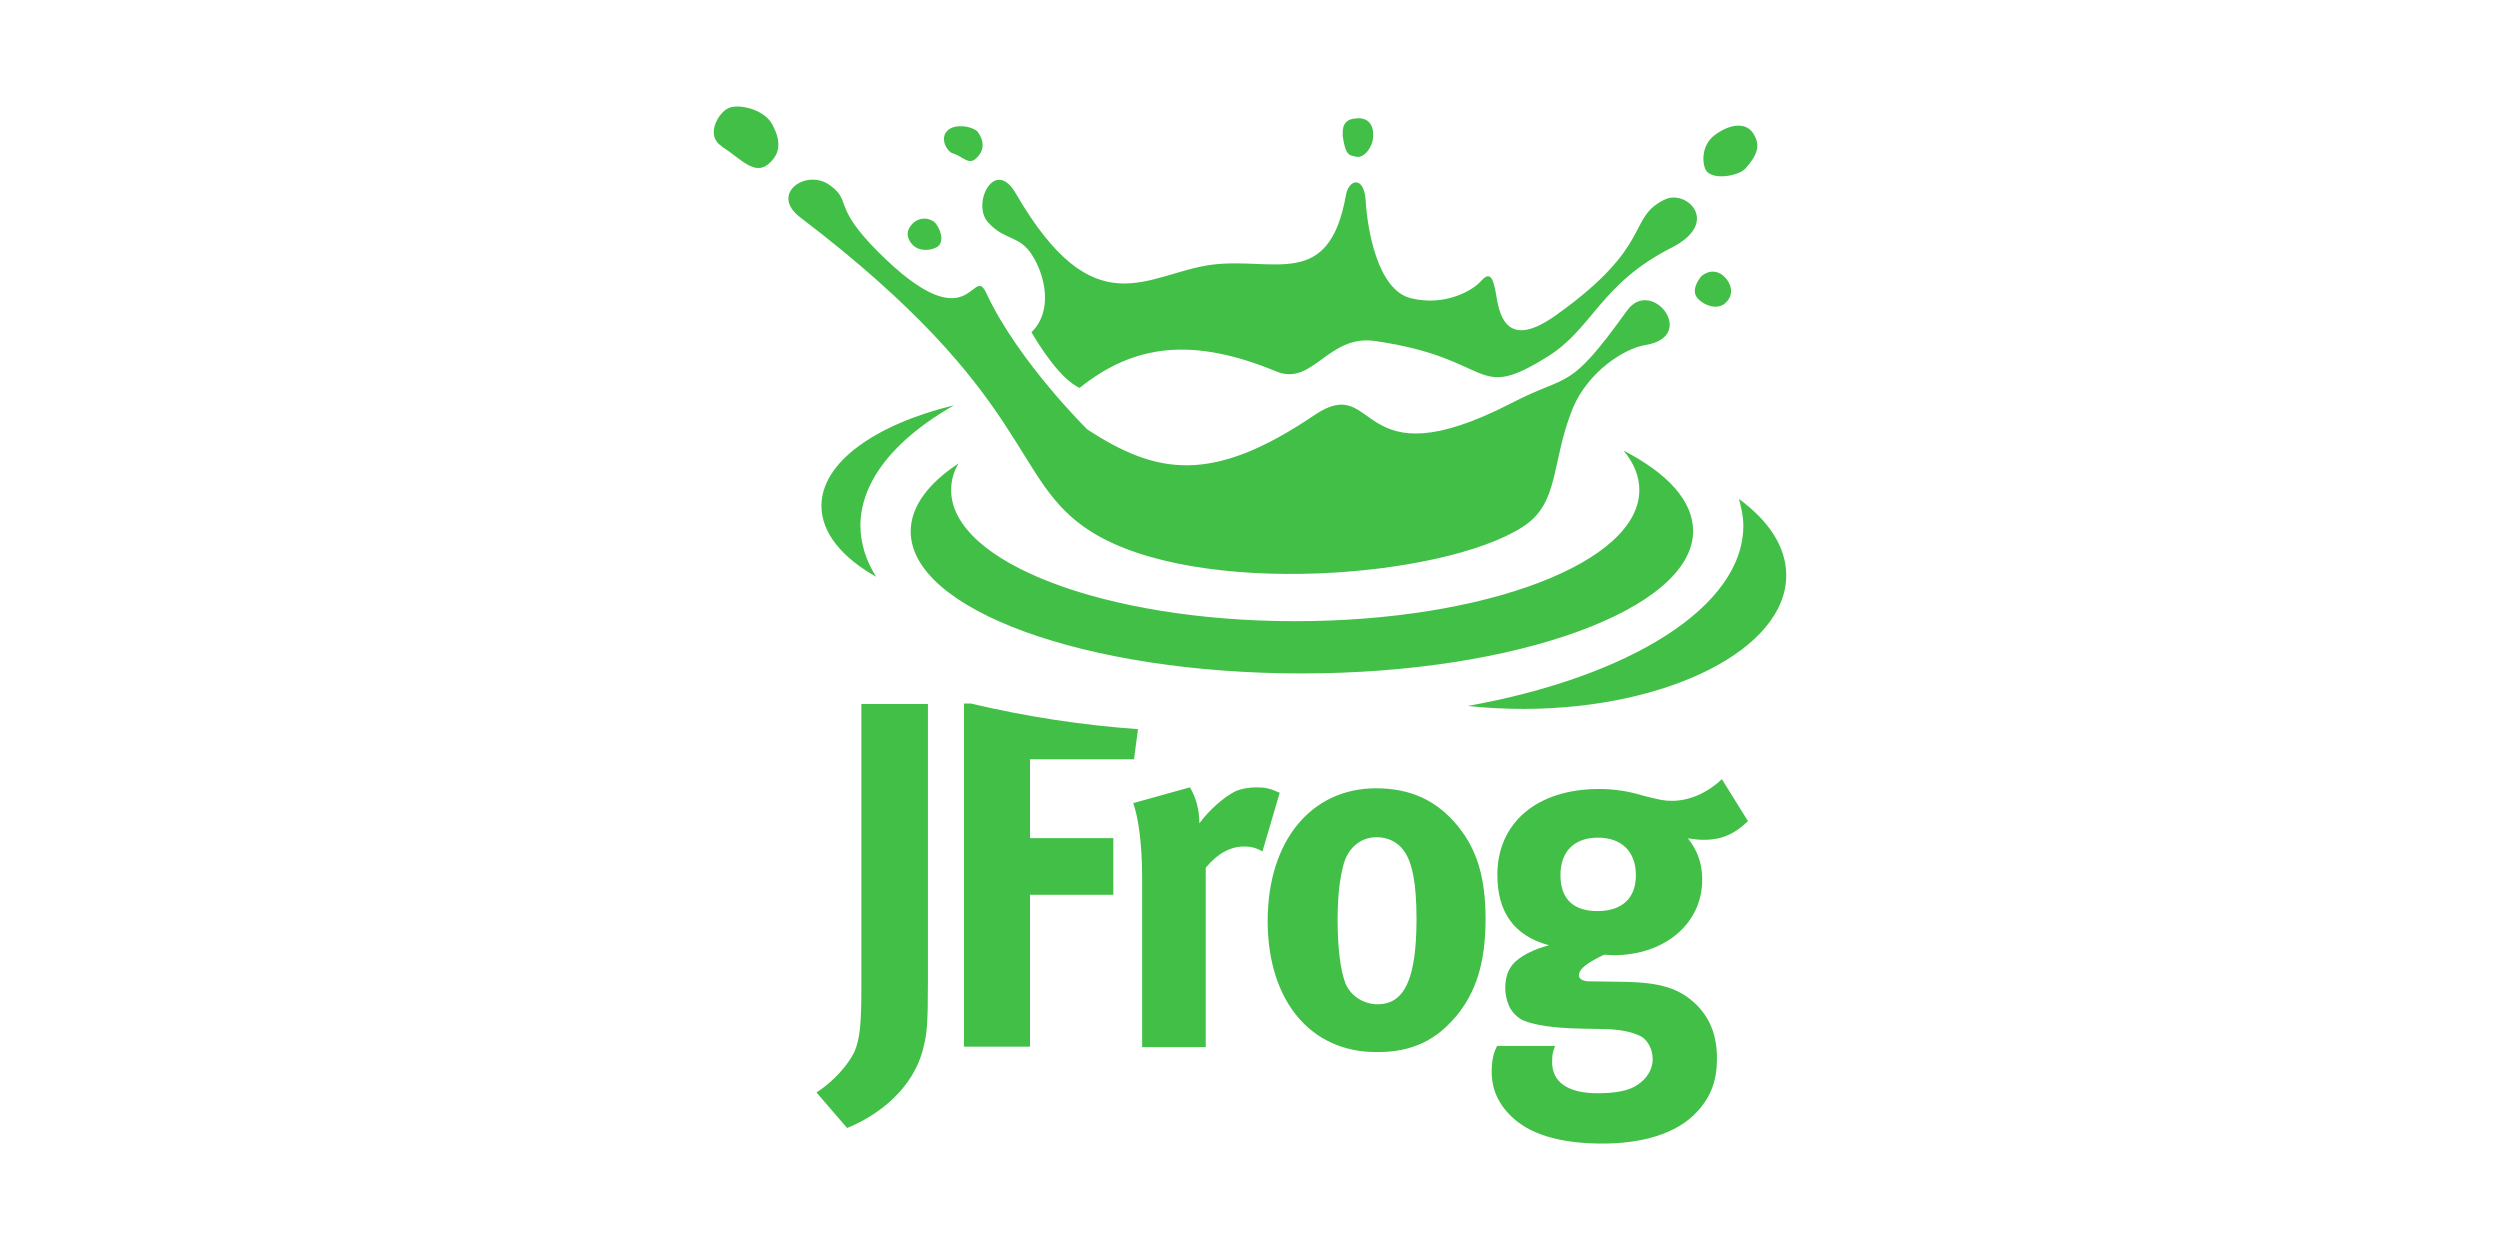
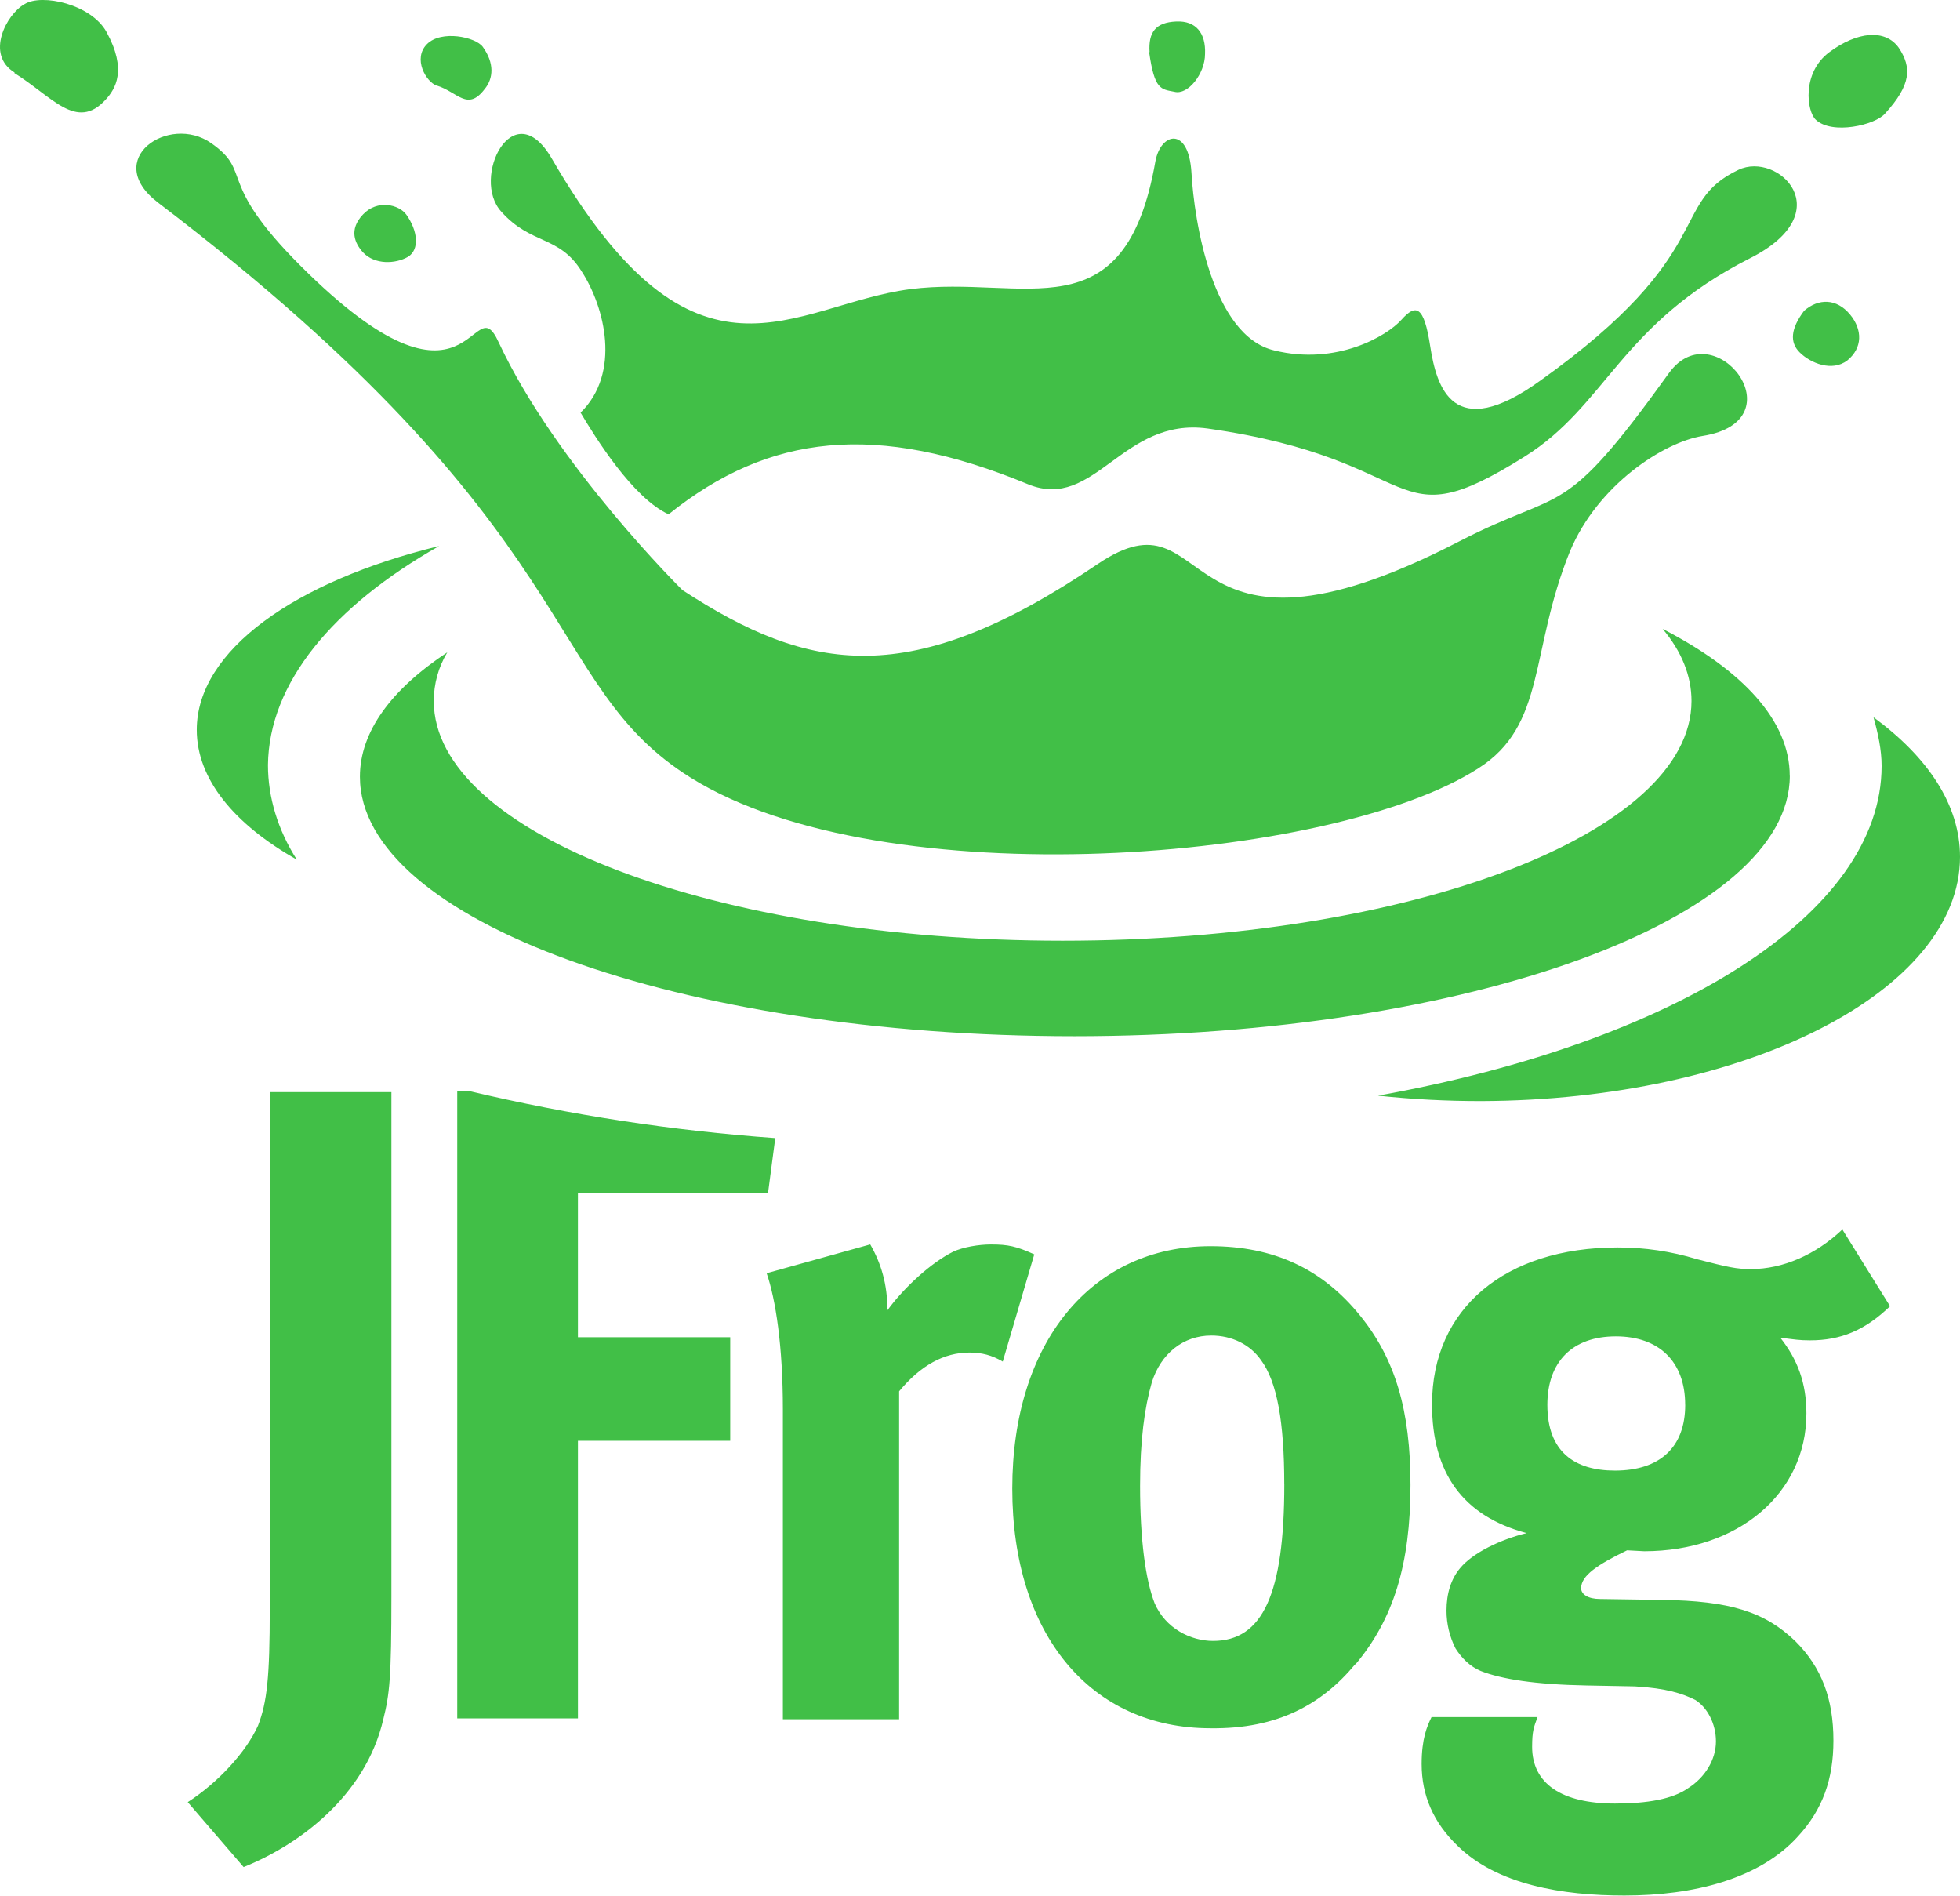
- <svg xmlns="http://www.w3.org/2000/svg" width="120" height="60">
+ <svg xmlns="http://www.w3.org/2000/svg" viewBox="34.261 5.113 51.479 49.778" width="51.479px" height="49.778px">
  <path d="M57.117 37.792l-2.72.757c.237.686.426 1.917.426 3.573v8.14h3.053V41.65c.568-.686 1.183-1.018 1.846-1.018.33 0 .592.07.876.237l.828-2.816c-.473-.213-.686-.26-1.136-.26-.33 0-.734.07-.994.19-.568.284-1.278.923-1.727 1.538 0-.686-.166-1.23-.45-1.727zM46.6 33.77h-.33v16.47h3.17v-7.29h4v-2.72h-4v-3.786h4.993l.19-1.444a50.36 50.36 0 0 1-8.022-1.231zm-7.407 18.67l1.467 1.704c1.42-.568 3.195-1.846 3.668-3.88.166-.663.213-1.09.213-3.242V33.793h-3.195v13.583c0 1.775-.07 2.437-.308 3.053-.308.686-1.04 1.49-1.846 2.01zm28.8-8.353c0 2.887-.568 4.118-1.87 4.118-.592 0-1.254-.33-1.538-.994-.237-.615-.38-1.656-.38-3.076 0-1.207.118-2.06.308-2.72.237-.757.828-1.23 1.562-1.23.544 0 1.018.237 1.302.64.426.568.615 1.633.615 3.266zm1.87 4.733c.994-1.183 1.444-2.627 1.444-4.71 0-1.964-.402-3.313-1.325-4.45-.994-1.23-2.272-1.822-3.928-1.822-3.124 0-5.206 2.532-5.206 6.366s2.06 6.295 5.206 6.295c1.775.024 2.934-.64 3.8-1.68zm8.66-6.815c0 1.112-.663 1.727-1.846 1.727-1.065 0-1.775-.497-1.775-1.727 0-1.136.663-1.798 1.798-1.798s1.822.663 1.822 1.798zm5.372-2.603L82.65 37.4c-.7.663-1.562 1.04-2.4 1.04-.38 0-.592-.047-1.42-.26a7.04 7.04 0 0 0-2.082-.308c-2.958 0-4.875 1.61-4.875 4.118 0 1.798.805 2.934 2.485 3.384-.686.166-1.42.52-1.75.923-.237.284-.355.663-.355 1.112a2.2 2.2 0 0 0 .237.994c.166.26.38.473.663.592.544.213 1.42.355 2.77.38l1.278.024c.828.047 1.254.19 1.585.355.308.19.544.615.544 1.09s-.284.947-.734 1.23c-.402.284-1.065.402-1.917.402-1.396 0-2.177-.52-2.177-1.49 0-.426.047-.52.142-.78H71.86c-.118.237-.26.568-.26 1.23 0 .828.308 1.538.947 2.153 1.04 1.018 2.745 1.302 4.378 1.302 1.798 0 3.55-.426 4.567-1.562.64-.7.923-1.49.923-2.508 0-1.09-.308-1.917-.994-2.603-.805-.78-1.727-1.065-3.502-1.09l-1.633-.024c-.308 0-.497-.118-.497-.284 0-.33.426-.615 1.207-.994l.45.024c2.46 0 4.26-1.514 4.26-3.62 0-.805-.237-1.42-.686-1.988.38.047.497.07.78.07.805 0 1.444-.26 2.106-.9zm-38.1-19.95c-3.786.923-6.366 2.745-6.366 4.827 0 1.302.994 2.485 2.627 3.408-.497-.78-.757-1.633-.757-2.485.024-2.153 1.704-4.165 4.496-5.75zm39.945 8.164c0-1.373-.852-2.627-2.272-3.668.118.426.213.852.213 1.278 0 3.905-5.466 7.265-13.228 8.66a25.21 25.21 0 0 0 2.721.142c6.934-.024 12.566-2.887 12.566-6.413zm-4.472-2.13c0-1.444-1.23-2.77-3.337-3.857.497.592.757 1.23.757 1.893 0 3.48-7.383 6.295-16.517 6.295-9.11 0-16.517-2.816-16.517-6.295a2.48 2.48 0 0 1 .355-1.278c-1.467.97-2.295 2.082-2.295 3.266 0 3.763 8.4 6.815 18.766 6.815s18.79-3.1 18.79-6.84zm-8.188-.19c-3.834 2.46-15.618 3.408-20.682.237-3.976-2.485-2.603-6.437-13.985-15.098-1.49-1.136.284-2.343 1.396-1.562s.095.97 2.343 3.218c4.543 4.543 4.496.45 5.206 2.01 1.514 3.242 4.827 6.508 4.827 6.508 3.337 2.177 5.987 2.65 10.91-.686 3.124-2.106 1.846 3.36 9.49-.592 2.792-1.444 2.674-.473 5.514-4.425 1.183-1.633 3.43 1.254.876 1.656-1.018.166-2.745 1.278-3.48 3.03-1.065 2.627-.615 4.567-2.414 5.703zm-21.25-6.673c-.947-.426-1.94-2.035-2.32-2.674 1.065-1.04.64-2.77.024-3.715-.592-.947-1.325-.686-2.106-1.562-.805-.876.308-3.147 1.325-1.396 3.8 6.555 6.318 3.834 9.418 3.43 2.982-.38 5.632 1.254 6.437-3.36.142-.757.876-.923.947.308.07 1.254.544 4.283 2.177 4.662 1.633.402 2.958-.38 3.337-.805s.592-.38.757.7c.166 1.065.592 2.556 2.887.9 4.71-3.36 3.36-4.662 5.206-5.537 1.04-.497 2.698 1.112.308 2.32-3.408 1.727-3.763 3.857-5.916 5.206-3.62 2.272-2.508.095-8.33-.734-2.248-.308-2.958 2.177-4.71 1.467-4-1.656-6.815-1.325-9.442.78zm12.613-12.14c.142.994.308.97.663 1.04.355.095.805-.473.805-.994.024-.544-.237-.876-.757-.852-.544.024-.734.284-.7.805zm17.51 1.775c.426.402 1.562.142 1.822-.166.686-.757.7-1.207.355-1.727-.355-.497-1.09-.426-1.822.118s-.592 1.562-.355 1.775zm-.308 5.017c-.355.473-.38.828-.118 1.09.284.284.852.52 1.254.213.402-.33.402-.805.07-1.207-.355-.426-.828-.426-1.207-.095zM45.734 7.36c.544.166.805.686 1.254.095.237-.284.26-.686-.047-1.112-.19-.26-1.09-.45-1.467-.07s-.024.994.26 1.09zm-11.098-.33c.994.615 1.633 1.538 2.4.7.26-.284.568-.78.024-1.775-.402-.734-1.704-1.018-2.153-.734-.473.26-1.04 1.325-.26 1.798zm9.158 4.71c.308.33.852.308 1.183.118.308-.19.26-.686-.047-1.112-.19-.26-.757-.402-1.136 0s-.213.757 0 .994z" fill="#41bf47" />
</svg>
